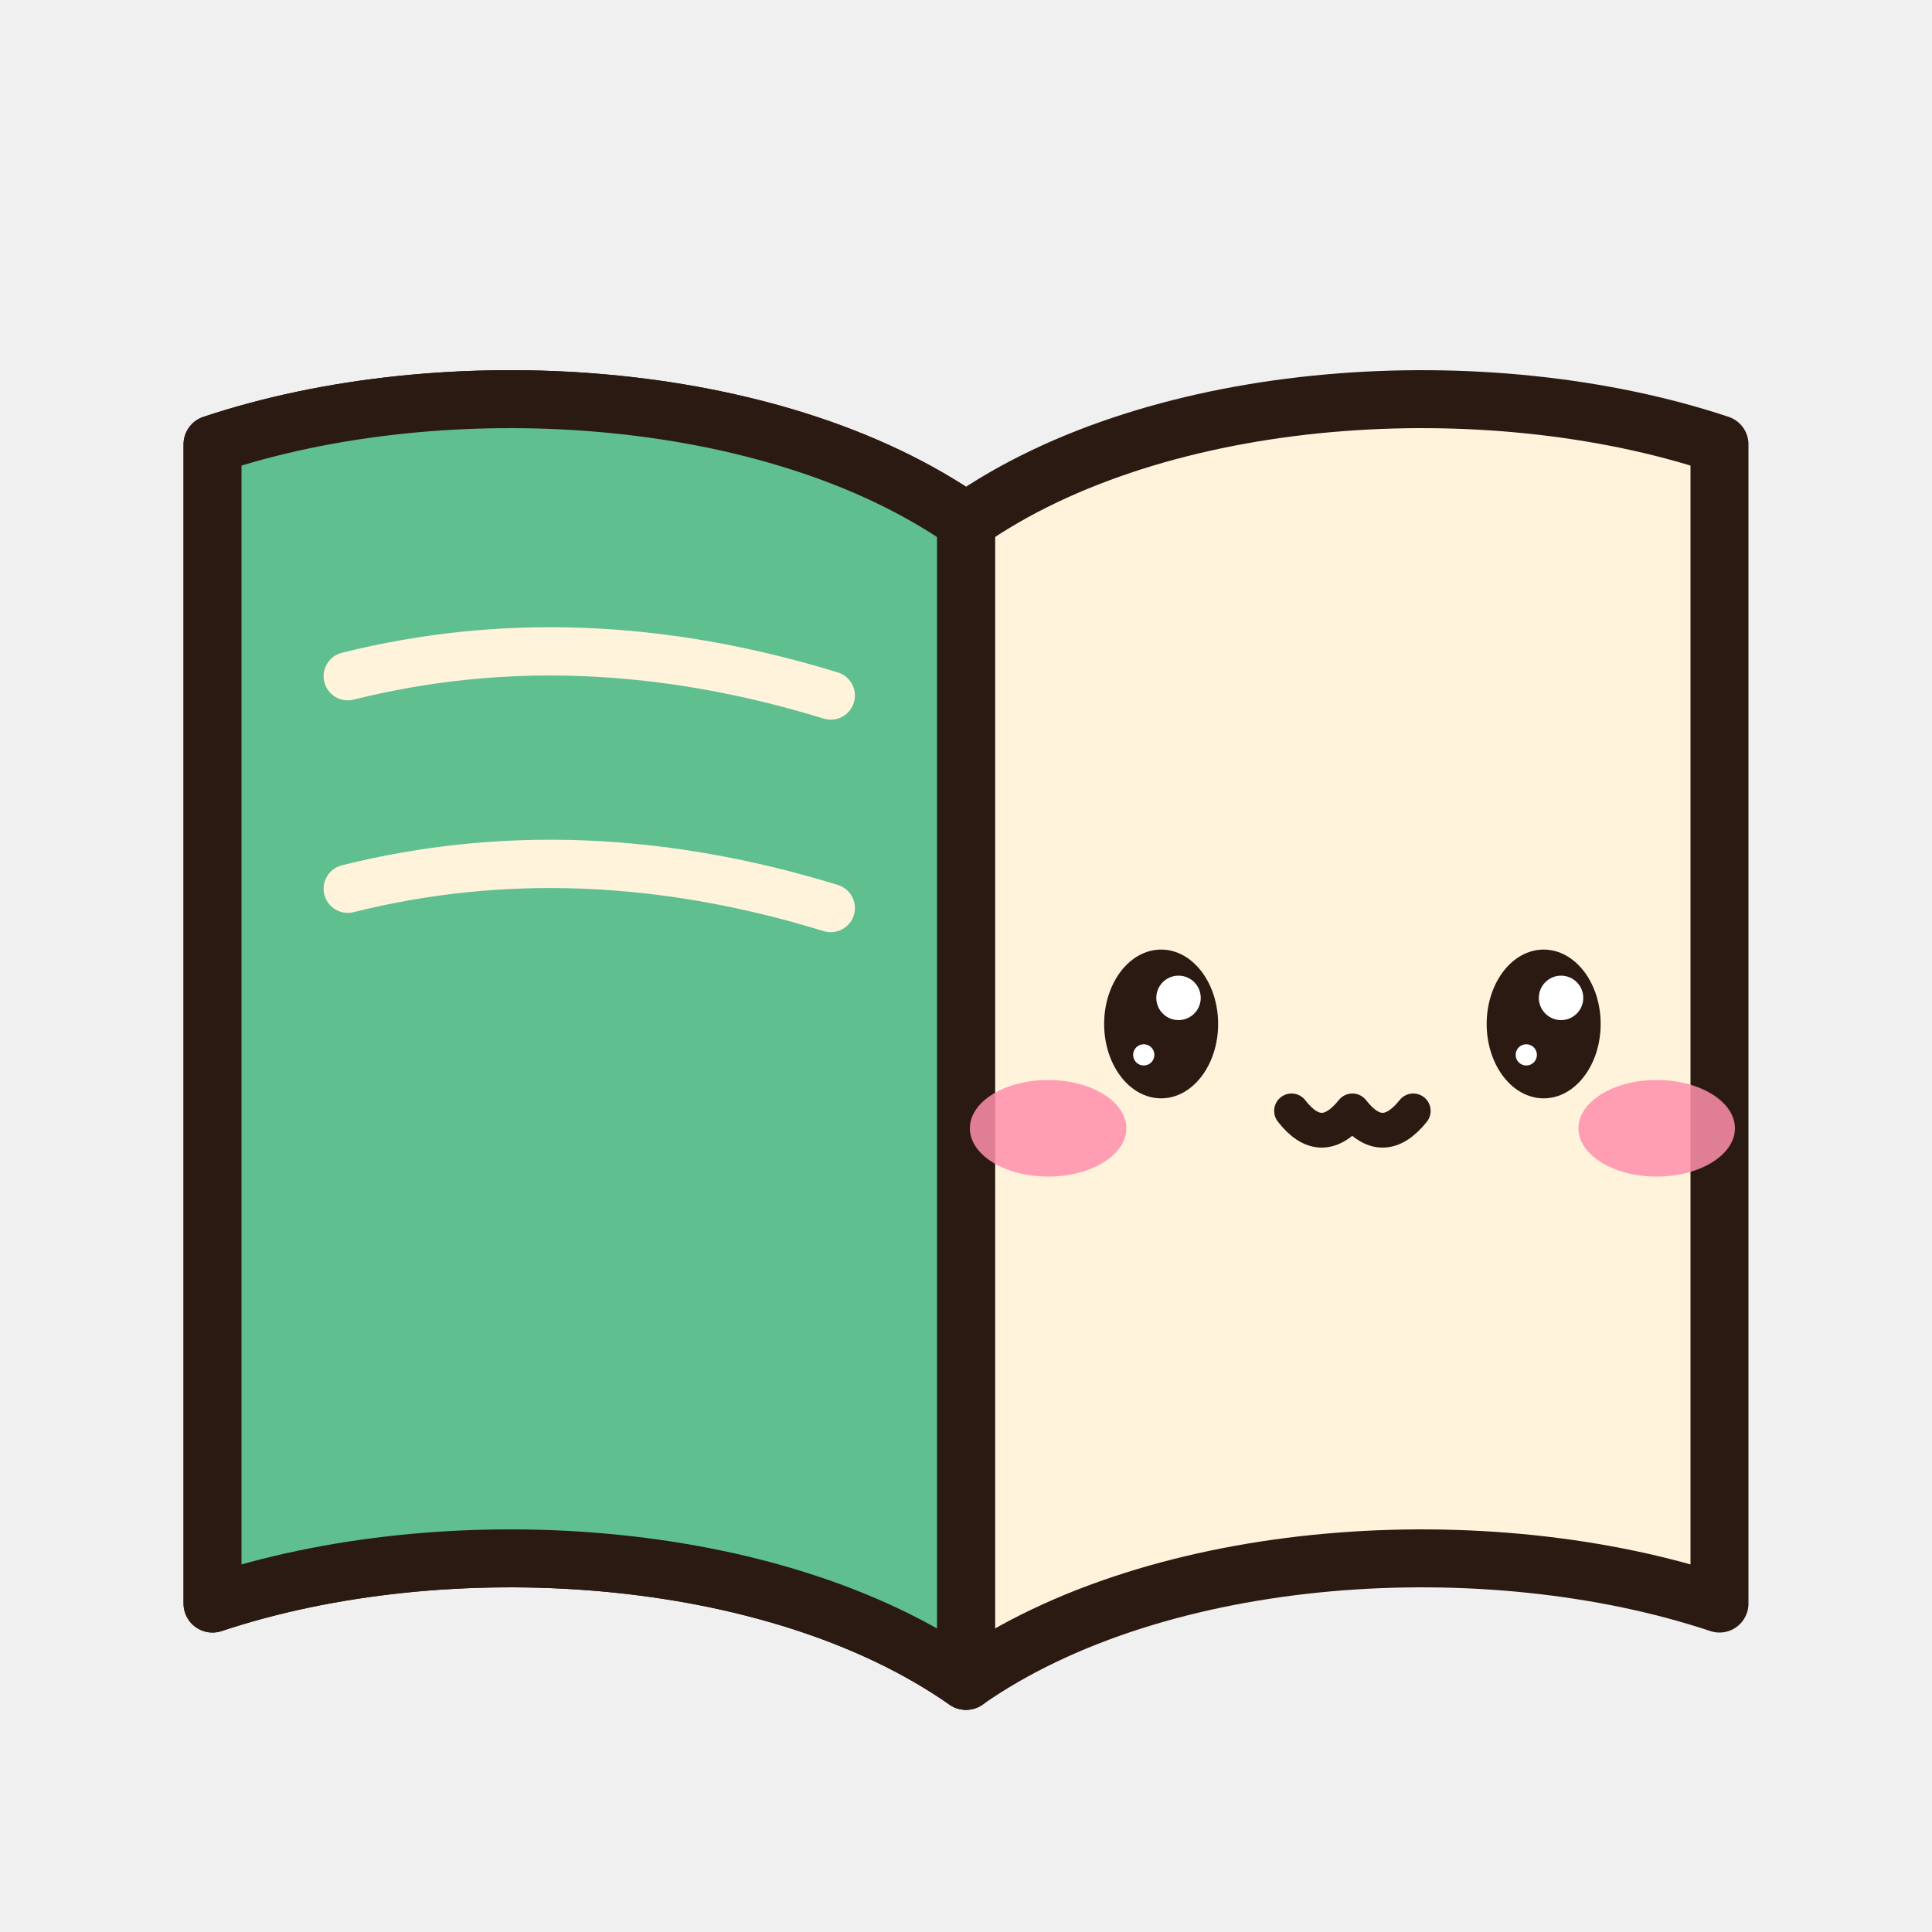
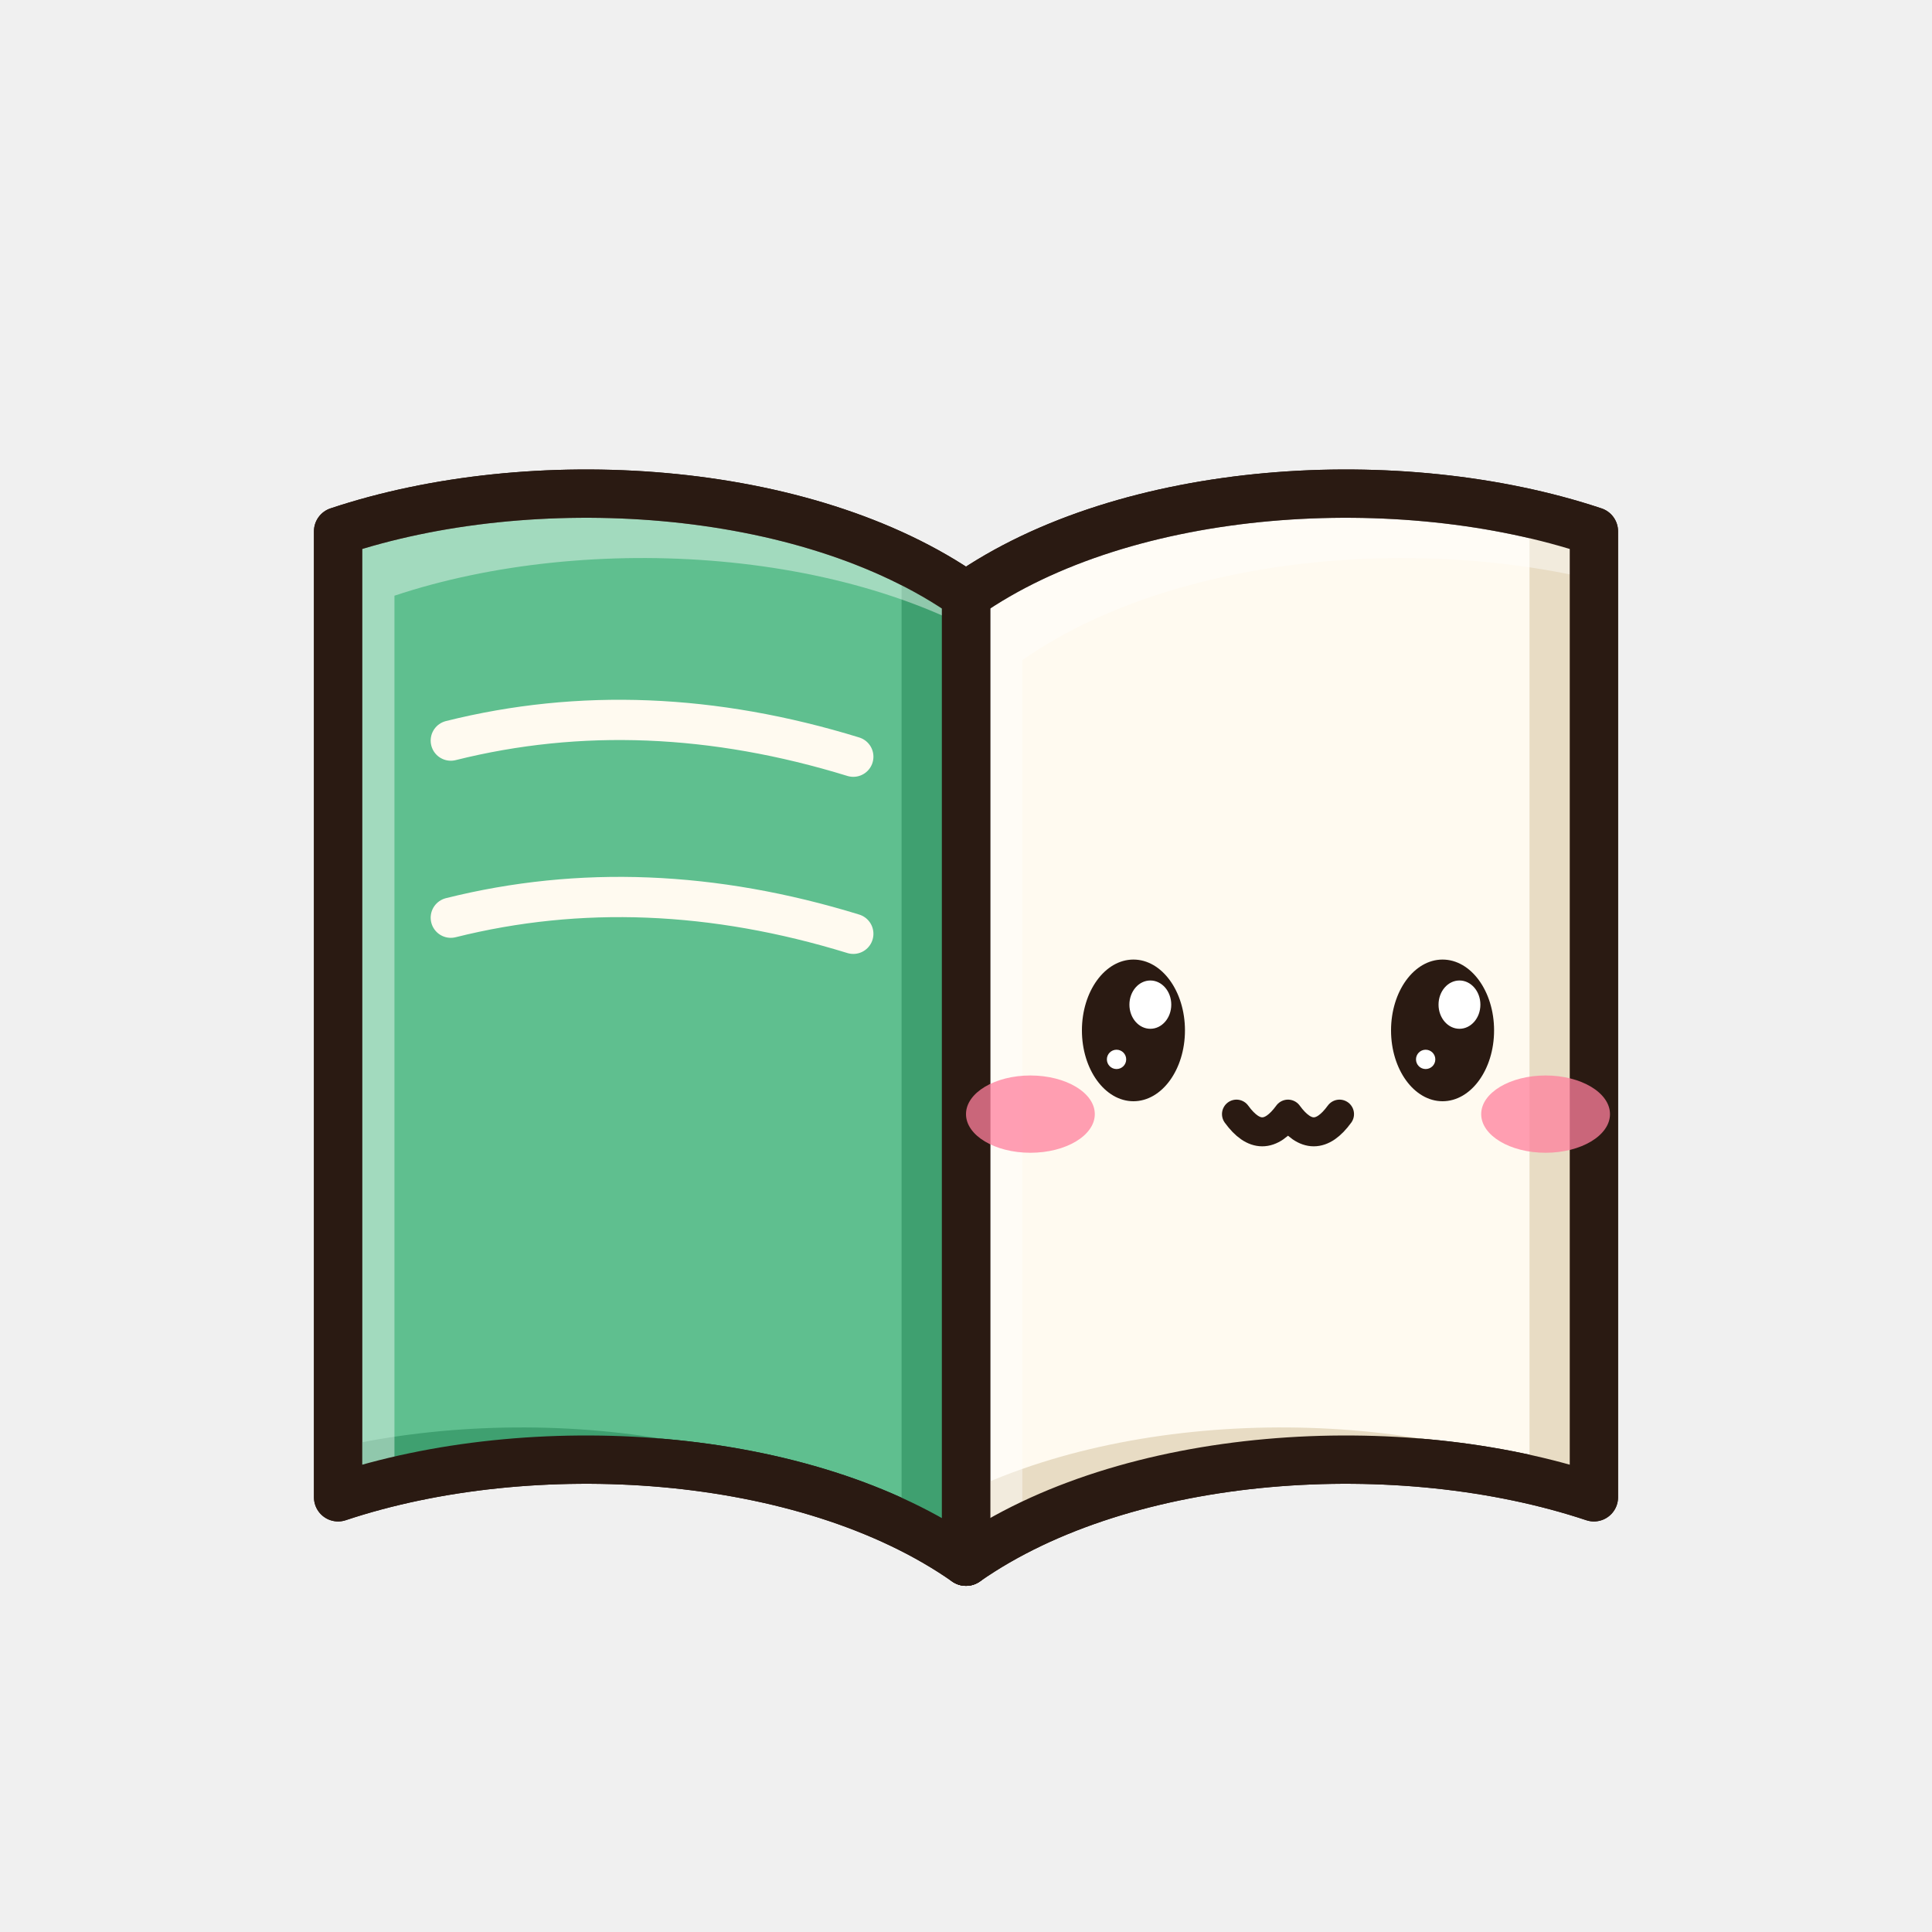
- <svg xmlns="http://www.w3.org/2000/svg" viewBox="0 0 200 200" width="200" height="200">
+ <svg xmlns="http://www.w3.org/2000/svg" viewBox="0 0 240 240" width="240" height="240">
  <g stroke="#2a1a12" stroke-width="6" stroke-linejoin="round" stroke-linecap="round">
-     <path d="M100 54 C80 40 46 38 22 46 L22 166 C46 158 80 160 100 174 C120 160 154 158 178 166 L178 46 C154 38 120 40 100 54Z" fill="#fff3dc" />
-     <path d="M100 54 L100 174" fill="none" />
-     <path d="M22 46 L22 166 C46 158 80 160 100 174 L100 54 C80 40 46 38 22 46Z" fill="#5fbf8f" />
-     <ellipse cx="108.5" cy="116.8" rx="8.1" ry="5.0" fill="#ff8fab" stroke="none" opacity=".85" />
-     <ellipse cx="171.5" cy="116.8" rx="8.1" ry="5.0" fill="#ff8fab" stroke="none" opacity=".85" />
-     <ellipse cx="120.2" cy="106.0" rx="5.9" ry="7.7" fill="#2a1a12" stroke="none" />
-     <circle cx="122.0" cy="103.3" r="2.3" fill="#fff" stroke="none" />
-     <circle cx="118.4" cy="109.2" r="1.1" fill="#fff" stroke="none" />
-     <ellipse cx="159.8" cy="106.0" rx="5.9" ry="7.7" fill="#2a1a12" stroke="none" />
-     <circle cx="161.6" cy="103.3" r="2.3" fill="#fff" stroke="none" />
-     <circle cx="158.0" cy="109.2" r="1.1" fill="#fff" stroke="none" />
-     <path d="M133.7 115.0 q3.1 4.0 6.3 0 q3.1 4.0 6.3 0" fill="none" stroke-width="3.6" />
-     <path d="M36 70 q24 -6 50 2 M36 92 q24 -6 50 2" fill="none" stroke="#fff3dc" stroke-width="5" />
+     <g transform="translate(20 20)">
+       <mask id="k65">
+         <path d="M100 54 C120 40 154 38 178 46 L178 166 C154 158 120 160 100 174Z" fill="#fff" stroke="none" />
+         <path d="M100 54 C120 40 154 38 178 46 L178 166 C154 158 120 160 100 174Z" fill="#000" stroke="none" transform="translate(-8 -4)" />
+       </mask>
+       <path d="M100 54 C120 40 154 38 178 46 L178 166 C154 158 120 160 100 174Z" fill="#fffaf0" />
+       <path d="M100 54 C120 40 154 38 178 46 L178 166 C154 158 120 160 100 174Z" fill="#e8dcc4" stroke="none" mask="url(#k65)" />
+       <mask id="k66">
+         <path d="M100 54 C120 40 154 38 178 46 L178 166 C154 158 120 160 100 174Z" fill="#fff" stroke="none" />
+         <path d="M100 54 C120 40 154 38 178 46 L178 166 C154 158 120 160 100 174Z" fill="#000" stroke="none" transform="translate(7 8)" />
+       </mask>
+       <path d="M100 54 C120 40 154 38 178 46 L178 166 C154 158 120 160 100 174Z" fill="#fff" stroke="none" opacity=".42" mask="url(#k66)" />
+       <path d="M100 54 C120 40 154 38 178 46 L178 166 C154 158 120 160 100 174Z" fill="none" />
+       <mask id="k67">
+         <path d="M22 46 L22 166 C46 158 80 160 100 174 L100 54 C80 40 46 38 22 46Z" fill="#fff" stroke="none" />
+         <path d="M22 46 L22 166 C46 158 80 160 100 174 L100 54 C80 40 46 38 22 46Z" fill="#000" stroke="none" transform="translate(-8 -4)" />
+       </mask>
+       <path d="M22 46 L22 166 C46 158 80 160 100 174 L100 54 C80 40 46 38 22 46Z" fill="#5fbf8f" />
+       <path d="M22 46 L22 166 C46 158 80 160 100 174 L100 54 C80 40 46 38 22 46Z" fill="#3fa070" stroke="none" mask="url(#k67)" />
+       <mask id="k68">
+         <path d="M22 46 L22 166 C46 158 80 160 100 174 L100 54 C80 40 46 38 22 46Z" fill="#fff" stroke="none" />
+         <path d="M22 46 L22 166 C46 158 80 160 100 174 L100 54 C80 40 46 38 22 46Z" fill="#000" stroke="none" transform="translate(7 8)" />
+       </mask>
+       <path d="M22 46 L22 166 C46 158 80 160 100 174 L100 54 C80 40 46 38 22 46Z" fill="#fff" stroke="none" opacity=".42" mask="url(#k68)" />
+       <path d="M22 46 L22 166 C46 158 80 160 100 174 L100 54 C80 40 46 38 22 46Z" fill="none" />
+       <ellipse cx="108.0" cy="118.4" rx="8.0" ry="4.8" fill="#ff7f9c" stroke="none" opacity=".75" />
+       <ellipse cx="172.0" cy="118.4" rx="8.0" ry="4.8" fill="#ff7f9c" stroke="none" opacity=".75" />
+       <ellipse cx="120.8" cy="108.0" rx="6.4" ry="8.8" fill="#2a1a12" stroke="none" />
+       <ellipse cx="122.9" cy="104.8" rx="2.6" ry="3.0" fill="#fff" stroke="none" />
+       <circle cx="118.7" cy="111.6" r="1.2" fill="#fff" stroke="none" />
+       <ellipse cx="159.2" cy="108.0" rx="6.4" ry="8.8" fill="#2a1a12" stroke="none" />
+       <ellipse cx="161.3" cy="104.8" rx="2.6" ry="3.0" fill="#fff" stroke="none" />
+       <circle cx="157.1" cy="111.6" r="1.2" fill="#fff" stroke="none" />
+       <path d="M133.6 118.4 q3.2 4.4 6.4 0 q3.2 4.4 6.4 0" fill="none" stroke-width="3.6" />
+       <path d="M36 72 q24 -6 50 2 M36 94 q24 -6 50 2" fill="none" stroke="#fffaf0" stroke-width="5" />
+     </g>
  </g>
</svg>
